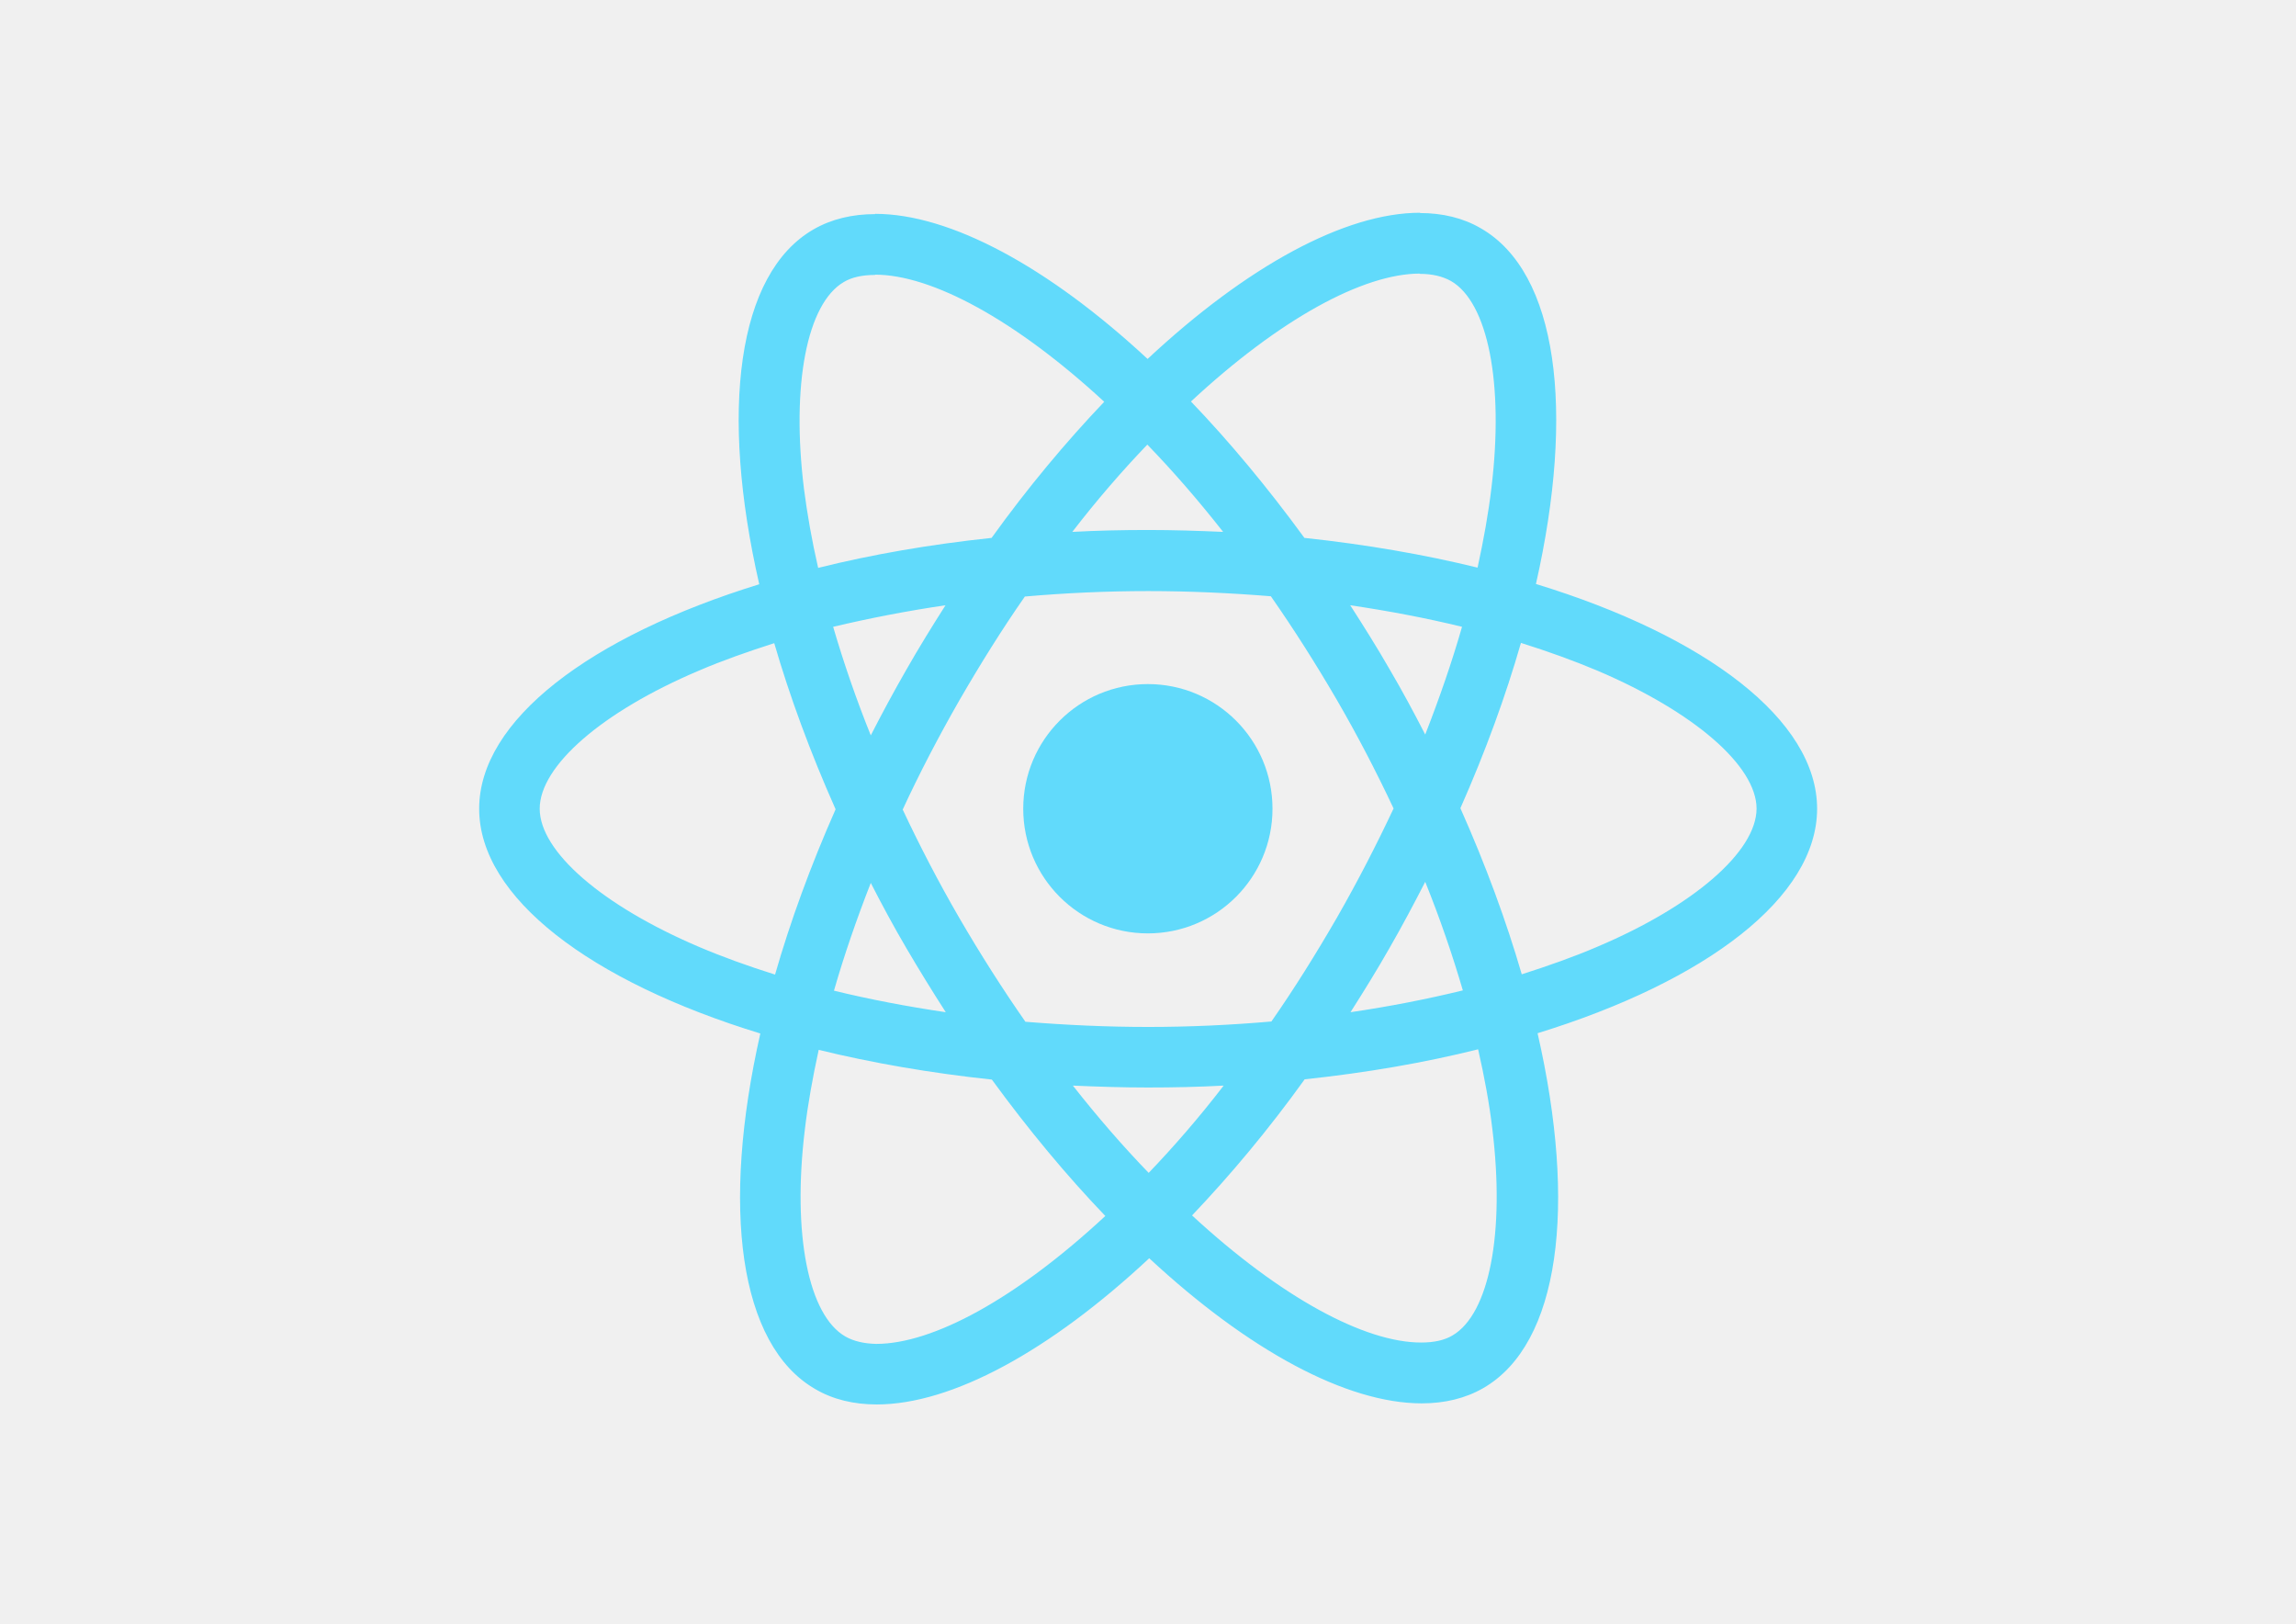
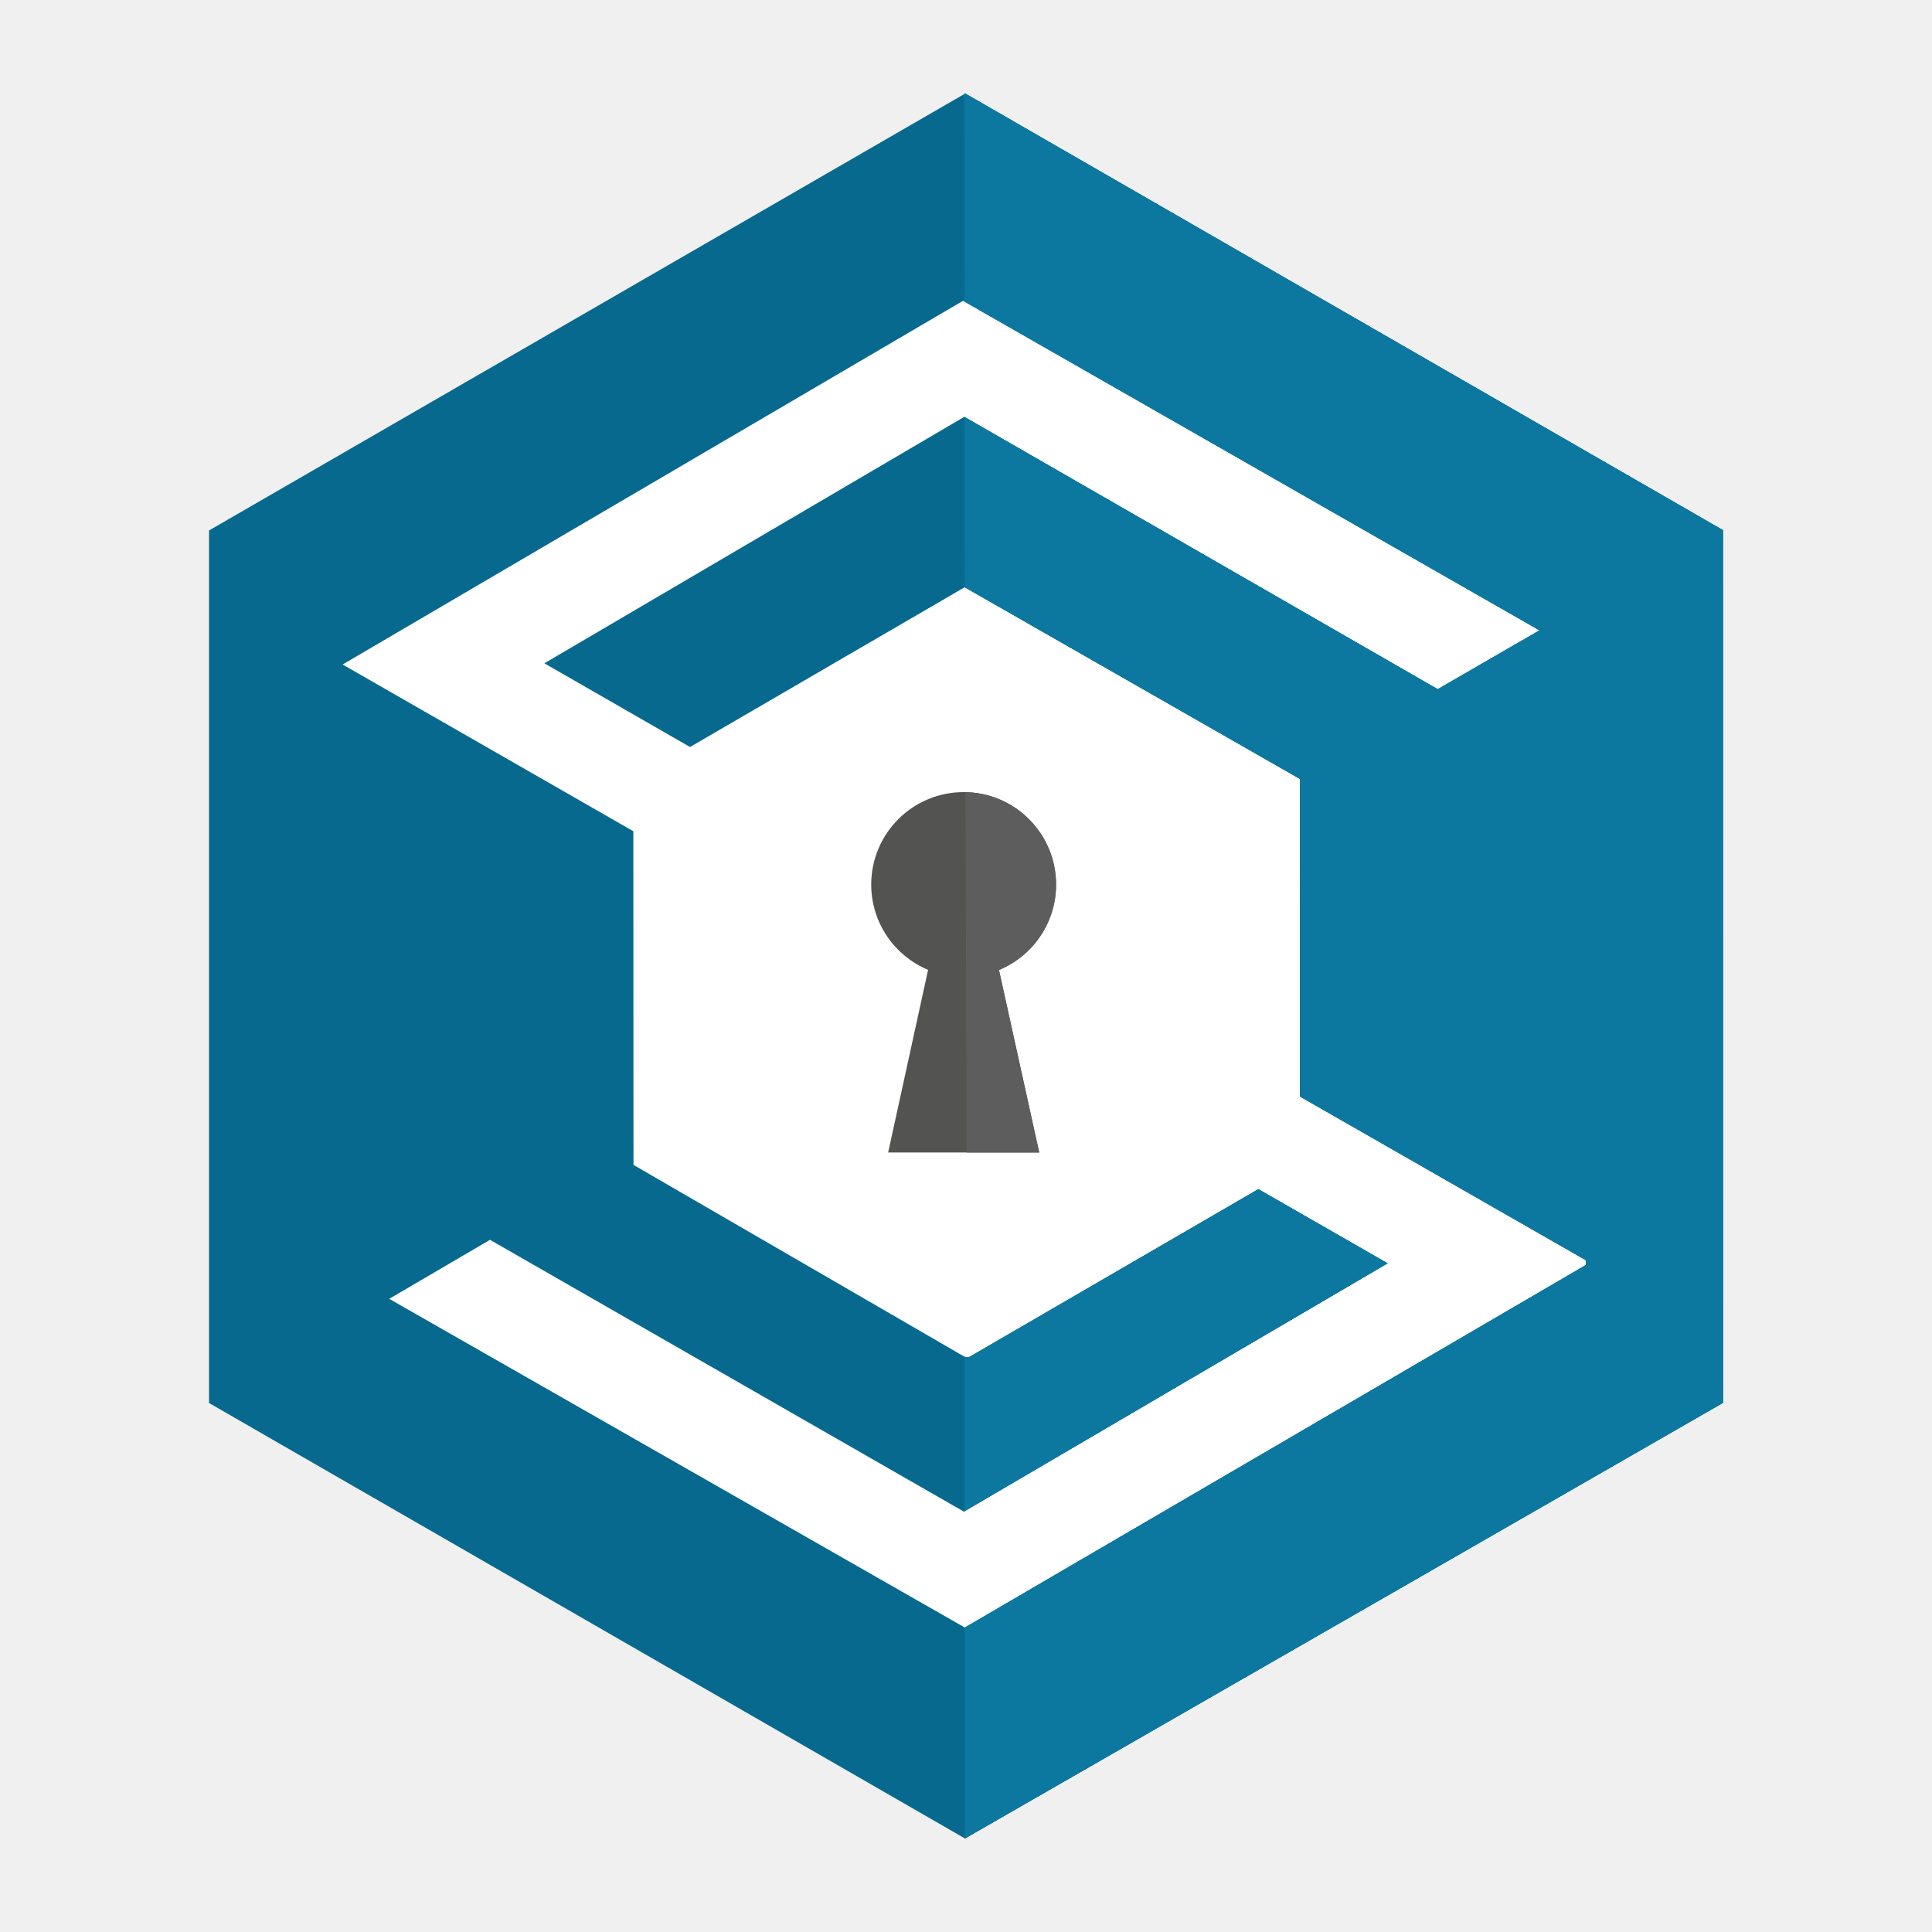
- <svg xmlns="http://www.w3.org/2000/svg" viewBox="0 0 841.9 595.3">
-   <g fill="#61DAFB">
-     <path d="M666.3 296.5c0-32.5-40.7-63.3-103.1-82.4 14.4-63.6 8-114.2-20.2-130.4-6.5-3.8-14.1-5.6-22.4-5.6v22.3c4.6 0 8.3.9 11.4 2.6 13.6 7.8 19.5 37.5 14.9 75.7-1.1 9.4-2.9 19.3-5.1 29.4-19.6-4.8-41-8.5-63.5-10.9-13.5-18.5-27.5-35.3-41.6-50 32.6-30.3 63.2-46.9 84-46.9V78c-27.5 0-63.5 19.6-99.9 53.6-36.4-33.8-72.4-53.2-99.9-53.2v22.3c20.7 0 51.4 16.5 84 46.6-14 14.7-28 31.4-41.3 49.9-22.6 2.4-44 6.1-63.6 11-2.3-10-4-19.7-5.2-29-4.7-38.2 1.1-67.9 14.6-75.8 3-1.8 6.9-2.6 11.5-2.6V78.5c-8.4 0-16 1.8-22.6 5.6-28.1 16.2-34.4 66.7-19.9 130.1-62.2 19.2-102.7 49.9-102.7 82.3 0 32.5 40.7 63.3 103.1 82.4-14.4 63.6-8 114.2 20.2 130.4 6.5 3.8 14.1 5.6 22.5 5.6 27.5 0 63.5-19.6 99.9-53.6 36.4 33.8 72.4 53.2 99.9 53.2 8.4 0 16-1.8 22.6-5.6 28.1-16.2 34.4-66.7 19.9-130.1 62-19.1 102.5-49.9 102.5-82.3zm-130.2-66.7c-3.7 12.9-8.3 26.2-13.5 39.5-4.1-8-8.4-16-13.1-24-4.6-8-9.5-15.8-14.4-23.4 14.2 2.1 27.9 4.7 41 7.9zm-45.8 106.5c-7.8 13.5-15.8 26.3-24.1 38.2-14.9 1.3-30 2-45.2 2-15.1 0-30.2-.7-45-1.9-8.3-11.9-16.4-24.6-24.2-38-7.6-13.1-14.5-26.4-20.8-39.8 6.2-13.4 13.2-26.8 20.7-39.9 7.8-13.5 15.8-26.3 24.1-38.2 14.9-1.3 30-2 45.2-2 15.1 0 30.2.7 45 1.9 8.3 11.9 16.4 24.6 24.2 38 7.6 13.1 14.5 26.4 20.8 39.8-6.3 13.4-13.2 26.8-20.7 39.9zm32.3-13c5.4 13.4 10 26.8 13.8 39.8-13.1 3.2-26.9 5.9-41.2 8 4.9-7.7 9.8-15.6 14.4-23.7 4.6-8 8.9-16.1 13-24.1zM421.2 430c-9.3-9.6-18.6-20.3-27.8-32 9 .4 18.2.7 27.5.7 9.4 0 18.7-.2 27.8-.7-9 11.7-18.3 22.4-27.5 32zm-74.4-58.9c-14.2-2.1-27.9-4.7-41-7.9 3.7-12.9 8.3-26.2 13.5-39.5 4.1 8 8.4 16 13.1 24 4.7 8 9.5 15.8 14.4 23.4zM420.7 163c9.3 9.6 18.6 20.3 27.8 32-9-.4-18.2-.7-27.5-.7-9.4 0-18.7.2-27.8.7 9-11.7 18.3-22.4 27.5-32zm-74 58.9c-4.9 7.7-9.8 15.6-14.4 23.7-4.6 8-8.9 16-13 24-5.4-13.4-10-26.8-13.8-39.8 13.1-3.1 26.9-5.8 41.2-7.9zm-90.5 125.2c-35.4-15.1-58.3-34.9-58.3-50.6 0-15.7 22.9-35.6 58.3-50.6 8.6-3.7 18-7 27.7-10.1 5.7 19.6 13.2 40 22.5 60.9-9.2 20.8-16.6 41.1-22.2 60.6-9.9-3.1-19.3-6.5-28-10.2zM310 490c-13.6-7.8-19.5-37.5-14.9-75.7 1.1-9.4 2.9-19.3 5.1-29.4 19.6 4.8 41 8.5 63.5 10.9 13.5 18.5 27.5 35.3 41.6 50-32.6 30.3-63.2 46.9-84 46.9-4.5-.1-8.3-1-11.3-2.7zm237.2-76.2c4.7 38.2-1.1 67.9-14.6 75.8-3 1.8-6.9 2.6-11.5 2.6-20.7 0-51.4-16.5-84-46.6 14-14.7 28-31.4 41.3-49.9 22.6-2.4 44-6.1 63.6-11 2.3 10.1 4.1 19.8 5.2 29.1zm38.5-66.7c-8.6 3.7-18 7-27.7 10.1-5.7-19.6-13.2-40-22.5-60.9 9.2-20.8 16.6-41.1 22.2-60.6 9.9 3.1 19.3 6.5 28.1 10.2 35.4 15.1 58.3 34.9 58.3 50.6-.1 15.7-23 35.6-58.4 50.6zM320.8 78.4z" />
-     <circle cx="420.9" cy="296.5" r="45.7" />
-     <path d="M520.5 78.1z" />
+ <svg xmlns="http://www.w3.org/2000/svg" width="100%" height="100%" viewBox="0 0 370 370" version="1.1" xml:space="preserve" style="clip-rule:evenodd;fill-rule:evenodd;stroke-linejoin:round;stroke-miterlimit:1.414" id="svg3815">
+   <defs id="defs3819" />
+   <g id="g3813" transform="matrix(0.1,0,0,0.1,25.66,7.62)">
+     <g transform="matrix(1.18688,0,0,0.911295,-541.164,-386.333)" id="g3789">
+       <path d="M 1800.12,699.283 2929.9,1454.97 2498.36,2677.7 H 1101.88 L 670.343,1454.97 Z" style="fill:#ffffff" id="path3787" />
+     </g>
+     <g transform="matrix(1.18688,0,0,-1.00701,-547.439,4045.03)" id="g3793">
+       <path d="M 1800.12,699.283 2929.9,1454.97 2498.36,2677.7 H 1101.88 L 670.343,1454.97 Z" style="fill:#ffffff" id="path3791" />
+     </g>
+     <g id="g3799">
+       <path d="M 2153.3,2201.2 1600.9,2522 c -3.2,1.9 -7.2,1.9 -10.5,0 l -0.1,296.1 810.5,-474.9 z" style="fill:#0c789f;fill-rule:nonzero" id="path3795" />
+       <path d="m 3043,939.1 -1451.1,-836.2 -1.9,1.1 0.6,397.4 1101.2,629.6 -195,112.7 -906.6,-521.6 0.4,326.5 0.4,-0.2 642.3,367.3 -0.3,608 547.5,313.5 -0.2,9.4 -1189,694.1 -0.2,403.9 0.2,0.1 1451.8,-834.2 z" style="fill:#0c789f;fill-rule:nonzero" id="path3797" />
+     </g>
+     <path d="M 3043,939.1 1591.9,102.9 143.7,939.7 v 1671 l 1447.7,834 1451.7,-834.3 z m -262.7,1407.5 -1189,694.2 -1102.5,-629.6 193,-113 907.5,520.5 811.5,-475.5 -247.5,-142 -552.4,320.8 c -3.2,1.9 -7.2,1.9 -10.5,0 l -633.8,-367.3 -0.3,-639 -556.8,-319.3 1186.8,-695.7 c 1,-0.6 2.2,-0.6 3.2,0 l 1102.3,630.3 -195,112.8 -906.7,-521.7 -804.2,472 279,160.3 526,-306 642.3,367.3 -0.3,608 547.5,313.5 z" style="fill:#07698d;fill-rule:nonzero" id="path3801" />
+     <path d="m 1765.9,1617.8 c 0,-97.7 -79.2,-177 -177,-177 -97.8,0 -177,79.2 -177,177 0,73.6 45,136.8 108.9,163.4 l -76.5,349.8 h 289.3 l -77.1,-349.6 c 64.3,-26.6 109.4,-89.8 109.4,-163.6 z" style="fill:#535352;fill-rule:nonzero" id="path3803" />
+     <path d="m 1765.9,1617.8 c 0,-96.6 -77.4,-175.1 -173.5,-176.9 l 2.3,690.2 h 139 l -77.1,-349.6 c 64.2,-26.7 109.3,-89.9 109.3,-163.7 z" style="fill:#5d5d5d;fill-rule:nonzero" id="path3805" />
+     <g id="g3811">
+       <path d="M 2153.3,2201.2 1600.9,2522 c -3.2,1.9 -7.2,1.9 -10.5,0 l -0.1,296.1 810.5,-474.9 z" style="fill:#0c789f;fill-rule:nonzero" id="path3807" />
+       <path d="m 3043,939.1 -1451.1,-836.2 -1.9,1.1 0.6,397.4 1101.2,629.6 -195,112.7 -906.6,-521.6 0.4,326.5 0.4,-0.2 642.3,367.3 -0.3,608 547.5,313.5 -0.2,9.4 -1189,694.1 -0.2,403.9 0.2,0.1 1451.8,-834.2 z" style="fill:#0c789f;fill-rule:nonzero" id="path3809" />
+     </g>
  </g>
</svg>
